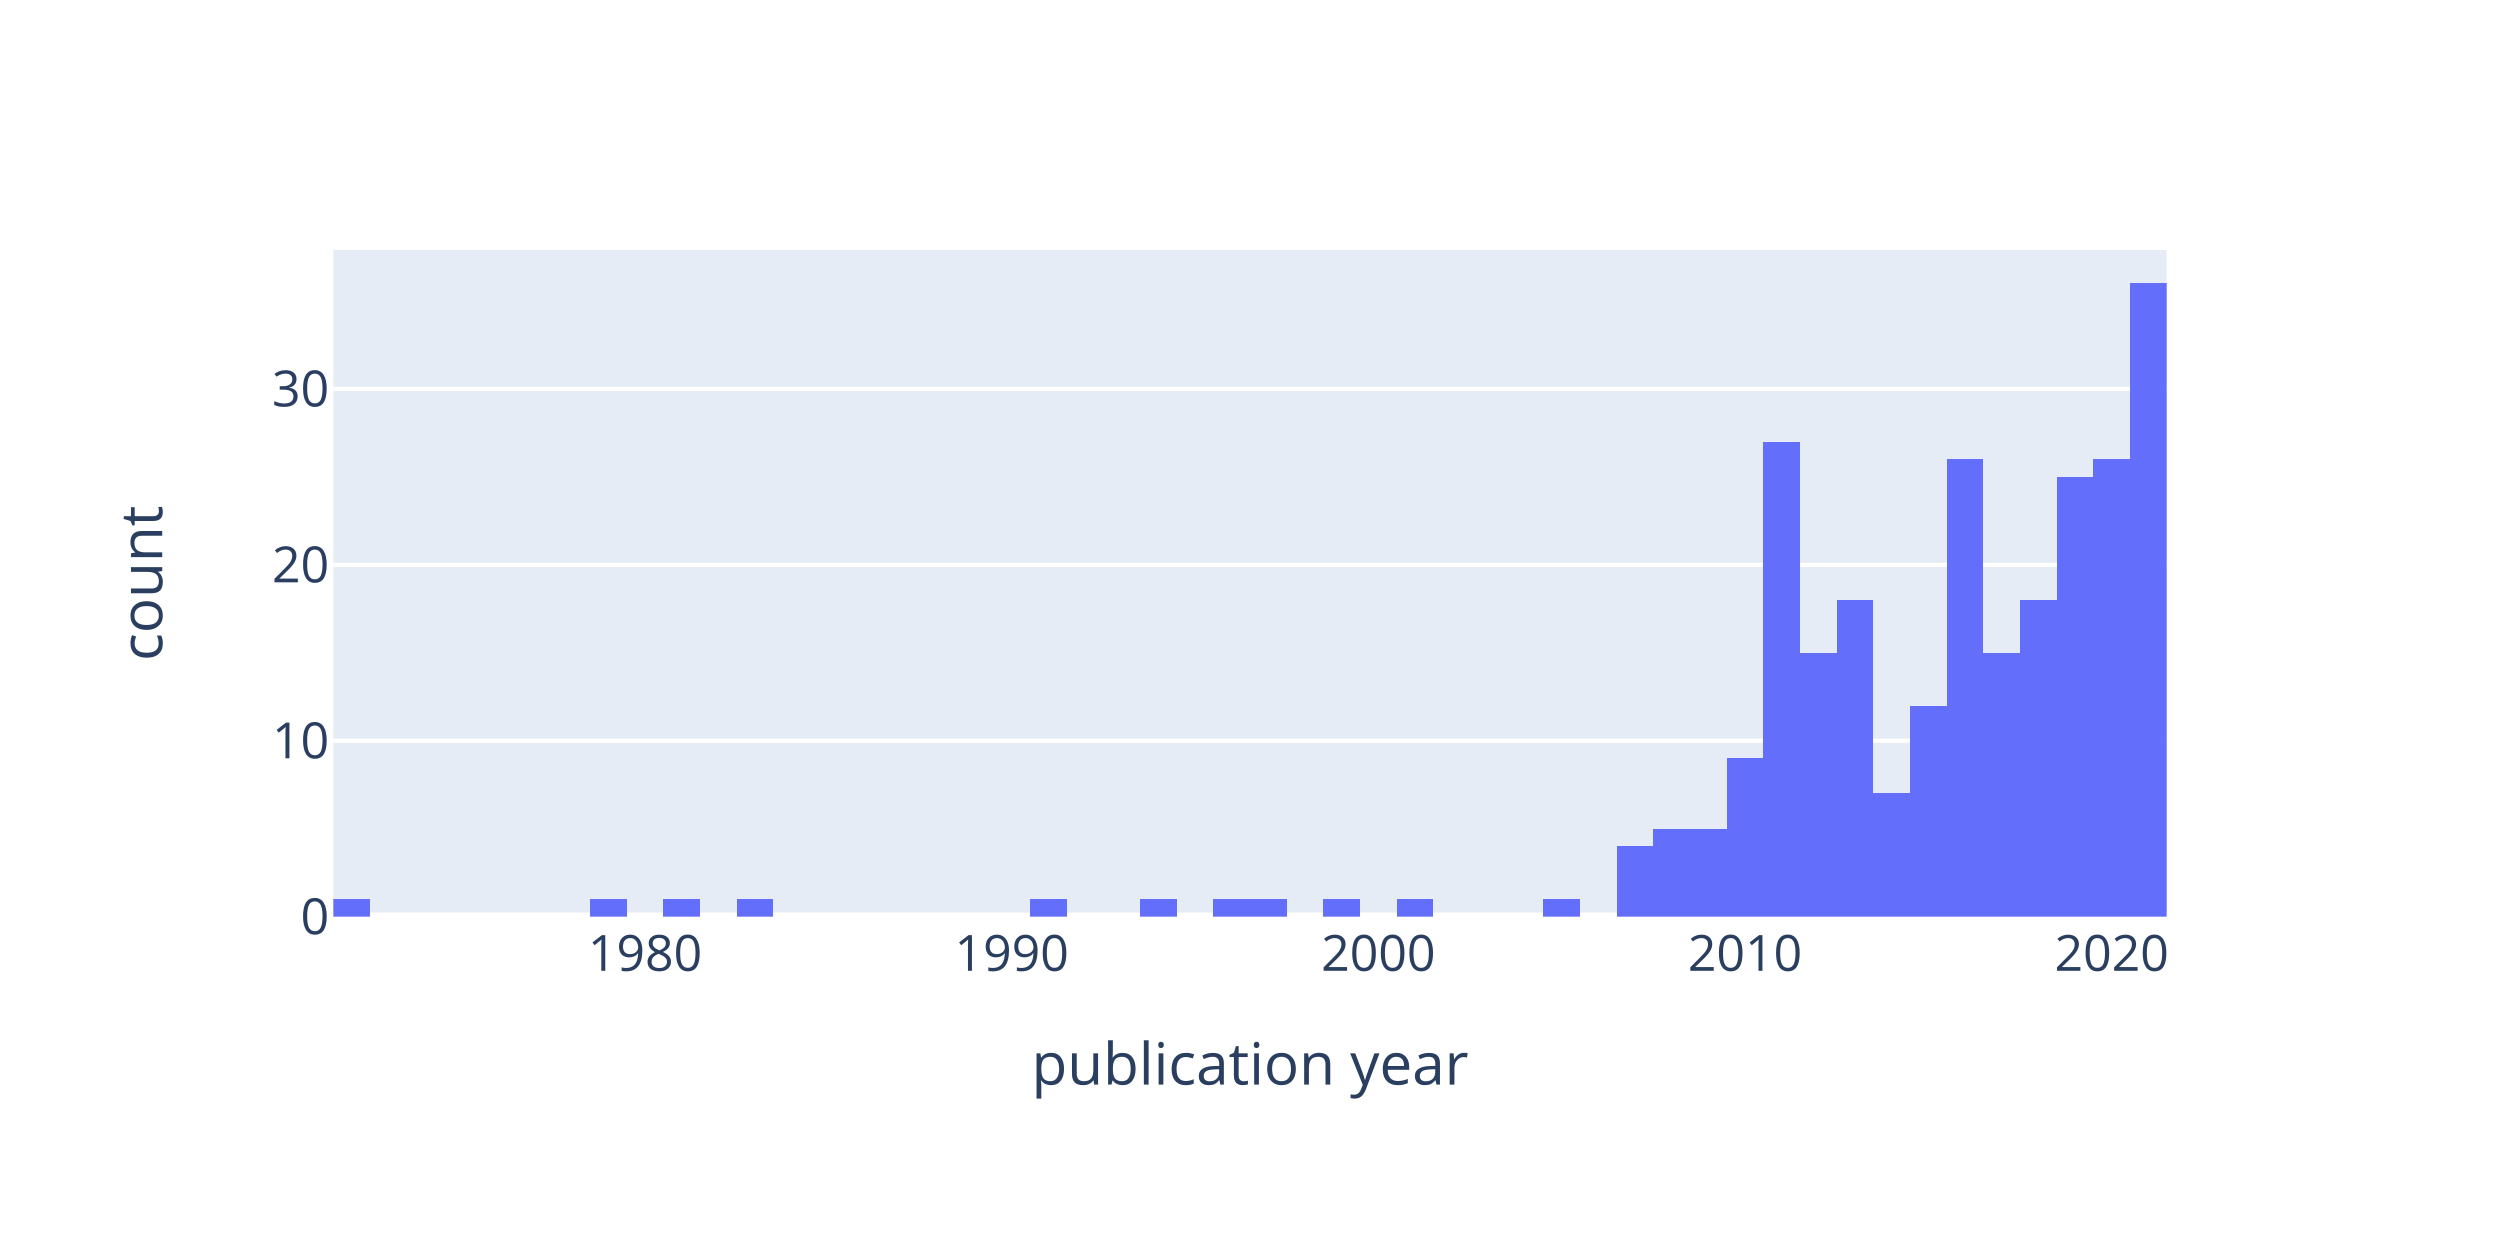
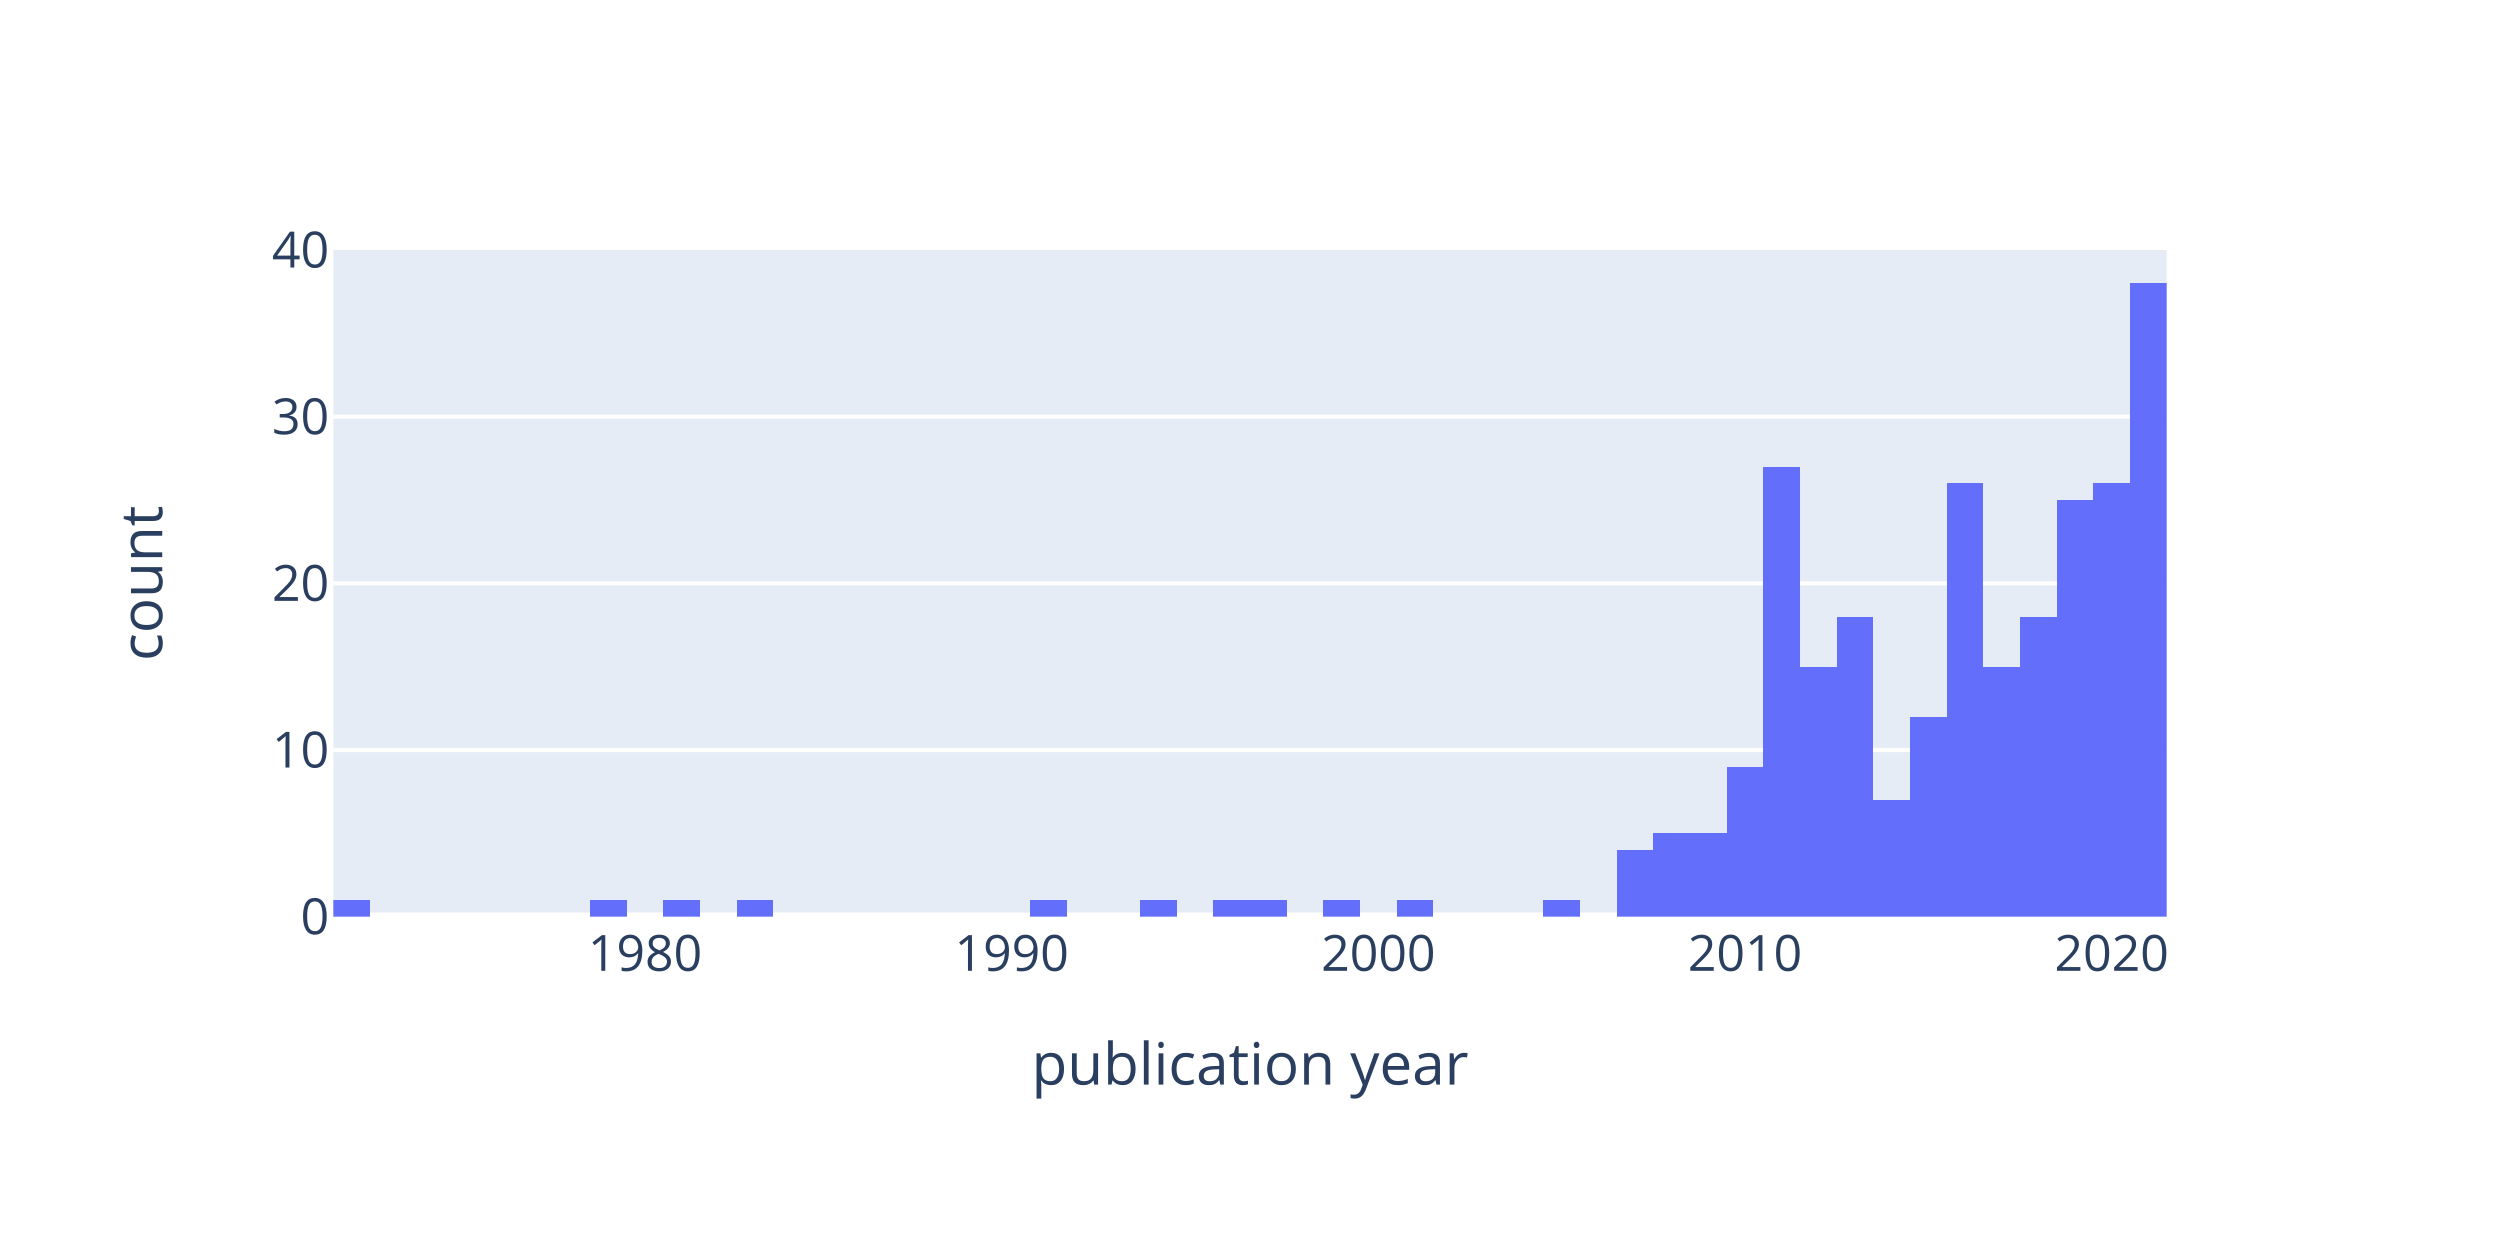
<svg xmlns="http://www.w3.org/2000/svg" class="main-svg" width="600" height="300" style="" viewBox="0 0 600 300">
  <rect x="0" y="0" width="600" height="300" style="fill: rgb(255, 255, 255); fill-opacity: 1;" />
-   <defs id="defs-c4c8d3">
+   <defs id="defs-df8f54">
    <g class="clips">
-       <clipPath id="clipc4c8d3xyplot" class="plotclip">
+       <clipPath id="clipdf8f54xyplot" class="plotclip">
        <rect width="440" height="160" />
      </clipPath>
-       <clipPath class="axesclip" id="clipc4c8d3x">
+       <clipPath class="axesclip" id="clipdf8f54x">
        <rect x="80" y="0" width="440" height="300" />
      </clipPath>
-       <clipPath class="axesclip" id="clipc4c8d3y">
+       <clipPath class="axesclip" id="clipdf8f54y">
        <rect x="0" y="60" width="600" height="160" />
      </clipPath>
-       <clipPath class="axesclip" id="clipc4c8d3xy">
+       <clipPath class="axesclip" id="clipdf8f54xy">
        <rect x="80" y="60" width="440" height="160" />
      </clipPath>
    </g>
    <g class="gradients" />
    <g class="patterns" />
  </defs>
  <g class="bglayer">
    <rect class="bg" x="80" y="60" width="440" height="160" style="fill: rgb(229, 236, 246); fill-opacity: 1; stroke-width: 0;" />
  </g>
  <g class="layer-below">
    <g class="imagelayer" />
    <g class="shapelayer" />
  </g>
  <g class="cartesianlayer">
    <g class="subplot xy">
      <g class="layer-subplot">
        <g class="shapelayer" />
        <g class="imagelayer" />
      </g>
      <g class="gridlayer">
        <g class="x" />
        <g class="y">
-           <path class="ygrid crisp" transform="translate(0,177.78)" d="M80,0h440" style="stroke: rgb(255, 255, 255); stroke-opacity: 1; stroke-width: 1px;" />
-           <path class="ygrid crisp" transform="translate(0,135.56)" d="M80,0h440" style="stroke: rgb(255, 255, 255); stroke-opacity: 1; stroke-width: 1px;" />
-           <path class="ygrid crisp" transform="translate(0,93.33)" d="M80,0h440" style="stroke: rgb(255, 255, 255); stroke-opacity: 1; stroke-width: 1px;" />
+           <path class="ygrid crisp" transform="translate(0,180)" d="M80,0h440" style="stroke: rgb(255, 255, 255); stroke-opacity: 1; stroke-width: 1px;" />
+           <path class="ygrid crisp" transform="translate(0,140)" d="M80,0h440" style="stroke: rgb(255, 255, 255); stroke-opacity: 1; stroke-width: 1px;" />
+           <path class="ygrid crisp" transform="translate(0,100)" d="M80,0h440" style="stroke: rgb(255, 255, 255); stroke-opacity: 1; stroke-width: 1px;" />
        </g>
      </g>
      <g class="zerolinelayer">
        <path class="yzl zl crisp" transform="translate(0,220)" d="M80,0h440" style="stroke: rgb(255, 255, 255); stroke-opacity: 1; stroke-width: 2px;" />
      </g>
      <path class="xlines-below" />
      <path class="ylines-below" />
      <g class="overlines-below" />
      <g class="xaxislayer-below" />
      <g class="yaxislayer-below" />
      <g class="overaxes-below" />
-       <g class="plot" transform="translate(80,60)" clip-path="url(#clipc4c8d3xyplot)">
+       <g class="plot" transform="translate(80,60)" clip-path="url(#clipdf8f54xyplot)">
        <g class="barlayer mlayer">
          <g class="trace bars" shape-rendering="crispEdges" style="opacity: 1;">
            <g class="points">
              <g class="point">
-                 <path d="M0,160V155.78H8.8V160Z" style="vector-effect: non-scaling-stroke; opacity: 1; stroke-width: 0px; fill: rgb(99, 110, 250); fill-opacity: 1;" />
-               </g>
-               <g class="point">
-                 <path d="M0,0Z" style="vector-effect: non-scaling-stroke; opacity: 1; stroke-width: 0px; fill: rgb(99, 110, 250); fill-opacity: 1;" />
-               </g>
-               <g class="point">
-                 <path d="M0,0Z" style="vector-effect: non-scaling-stroke; opacity: 1; stroke-width: 0px; fill: rgb(99, 110, 250); fill-opacity: 1;" />
-               </g>
-               <g class="point">
-                 <path d="M0,0Z" style="vector-effect: non-scaling-stroke; opacity: 1; stroke-width: 0px; fill: rgb(99, 110, 250); fill-opacity: 1;" />
-               </g>
-               <g class="point">
-                 <path d="M0,0Z" style="vector-effect: non-scaling-stroke; opacity: 1; stroke-width: 0px; fill: rgb(99, 110, 250); fill-opacity: 1;" />
-               </g>
-               <g class="point">
-                 <path d="M0,0Z" style="vector-effect: non-scaling-stroke; opacity: 1; stroke-width: 0px; fill: rgb(99, 110, 250); fill-opacity: 1;" />
-               </g>
-               <g class="point">
-                 <path d="M0,0Z" style="vector-effect: non-scaling-stroke; opacity: 1; stroke-width: 0px; fill: rgb(99, 110, 250); fill-opacity: 1;" />
-               </g>
-               <g class="point">
-                 <path d="M61.6,160V155.78H70.4V160Z" style="vector-effect: non-scaling-stroke; opacity: 1; stroke-width: 0px; fill: rgb(99, 110, 250); fill-opacity: 1;" />
-               </g>
-               <g class="point">
-                 <path d="M0,0Z" style="vector-effect: non-scaling-stroke; opacity: 1; stroke-width: 0px; fill: rgb(99, 110, 250); fill-opacity: 1;" />
-               </g>
-               <g class="point">
-                 <path d="M79.2,160V155.78H88V160Z" style="vector-effect: non-scaling-stroke; opacity: 1; stroke-width: 0px; fill: rgb(99, 110, 250); fill-opacity: 1;" />
-               </g>
-               <g class="point">
-                 <path d="M0,0Z" style="vector-effect: non-scaling-stroke; opacity: 1; stroke-width: 0px; fill: rgb(99, 110, 250); fill-opacity: 1;" />
-               </g>
-               <g class="point">
-                 <path d="M96.8,160V155.78H105.6V160Z" style="vector-effect: non-scaling-stroke; opacity: 1; stroke-width: 0px; fill: rgb(99, 110, 250); fill-opacity: 1;" />
-               </g>
-               <g class="point">
-                 <path d="M0,0Z" style="vector-effect: non-scaling-stroke; opacity: 1; stroke-width: 0px; fill: rgb(99, 110, 250); fill-opacity: 1;" />
-               </g>
-               <g class="point">
-                 <path d="M0,0Z" style="vector-effect: non-scaling-stroke; opacity: 1; stroke-width: 0px; fill: rgb(99, 110, 250); fill-opacity: 1;" />
-               </g>
-               <g class="point">
-                 <path d="M0,0Z" style="vector-effect: non-scaling-stroke; opacity: 1; stroke-width: 0px; fill: rgb(99, 110, 250); fill-opacity: 1;" />
-               </g>
-               <g class="point">
-                 <path d="M0,0Z" style="vector-effect: non-scaling-stroke; opacity: 1; stroke-width: 0px; fill: rgb(99, 110, 250); fill-opacity: 1;" />
-               </g>
-               <g class="point">
-                 <path d="M0,0Z" style="vector-effect: non-scaling-stroke; opacity: 1; stroke-width: 0px; fill: rgb(99, 110, 250); fill-opacity: 1;" />
-               </g>
-               <g class="point">
-                 <path d="M0,0Z" style="vector-effect: non-scaling-stroke; opacity: 1; stroke-width: 0px; fill: rgb(99, 110, 250); fill-opacity: 1;" />
-               </g>
-               <g class="point">
-                 <path d="M0,0Z" style="vector-effect: non-scaling-stroke; opacity: 1; stroke-width: 0px; fill: rgb(99, 110, 250); fill-opacity: 1;" />
-               </g>
-               <g class="point">
-                 <path d="M167.2,160V155.78H176V160Z" style="vector-effect: non-scaling-stroke; opacity: 1; stroke-width: 0px; fill: rgb(99, 110, 250); fill-opacity: 1;" />
-               </g>
-               <g class="point">
-                 <path d="M0,0Z" style="vector-effect: non-scaling-stroke; opacity: 1; stroke-width: 0px; fill: rgb(99, 110, 250); fill-opacity: 1;" />
-               </g>
-               <g class="point">
-                 <path d="M0,0Z" style="vector-effect: non-scaling-stroke; opacity: 1; stroke-width: 0px; fill: rgb(99, 110, 250); fill-opacity: 1;" />
-               </g>
-               <g class="point">
-                 <path d="M193.6,160V155.78H202.4V160Z" style="vector-effect: non-scaling-stroke; opacity: 1; stroke-width: 0px; fill: rgb(99, 110, 250); fill-opacity: 1;" />
-               </g>
-               <g class="point">
-                 <path d="M0,0Z" style="vector-effect: non-scaling-stroke; opacity: 1; stroke-width: 0px; fill: rgb(99, 110, 250); fill-opacity: 1;" />
-               </g>
-               <g class="point">
-                 <path d="M211.2,160V155.78H220V160Z" style="vector-effect: non-scaling-stroke; opacity: 1; stroke-width: 0px; fill: rgb(99, 110, 250); fill-opacity: 1;" />
-               </g>
-               <g class="point">
-                 <path d="M220,160V155.78H228.8V160Z" style="vector-effect: non-scaling-stroke; opacity: 1; stroke-width: 0px; fill: rgb(99, 110, 250); fill-opacity: 1;" />
-               </g>
-               <g class="point">
-                 <path d="M0,0Z" style="vector-effect: non-scaling-stroke; opacity: 1; stroke-width: 0px; fill: rgb(99, 110, 250); fill-opacity: 1;" />
-               </g>
-               <g class="point">
-                 <path d="M237.6,160V155.78H246.4V160Z" style="vector-effect: non-scaling-stroke; opacity: 1; stroke-width: 0px; fill: rgb(99, 110, 250); fill-opacity: 1;" />
-               </g>
-               <g class="point">
-                 <path d="M0,0Z" style="vector-effect: non-scaling-stroke; opacity: 1; stroke-width: 0px; fill: rgb(99, 110, 250); fill-opacity: 1;" />
-               </g>
-               <g class="point">
-                 <path d="M255.2,160V155.78H264V160Z" style="vector-effect: non-scaling-stroke; opacity: 1; stroke-width: 0px; fill: rgb(99, 110, 250); fill-opacity: 1;" />
-               </g>
-               <g class="point">
-                 <path d="M0,0Z" style="vector-effect: non-scaling-stroke; opacity: 1; stroke-width: 0px; fill: rgb(99, 110, 250); fill-opacity: 1;" />
-               </g>
-               <g class="point">
-                 <path d="M0,0Z" style="vector-effect: non-scaling-stroke; opacity: 1; stroke-width: 0px; fill: rgb(99, 110, 250); fill-opacity: 1;" />
-               </g>
-               <g class="point">
-                 <path d="M0,0Z" style="vector-effect: non-scaling-stroke; opacity: 1; stroke-width: 0px; fill: rgb(99, 110, 250); fill-opacity: 1;" />
-               </g>
-               <g class="point">
-                 <path d="M290.4,160V155.78H299.2V160Z" style="vector-effect: non-scaling-stroke; opacity: 1; stroke-width: 0px; fill: rgb(99, 110, 250); fill-opacity: 1;" />
-               </g>
-               <g class="point">
-                 <path d="M0,0Z" style="vector-effect: non-scaling-stroke; opacity: 1; stroke-width: 0px; fill: rgb(99, 110, 250); fill-opacity: 1;" />
-               </g>
-               <g class="point">
-                 <path d="M308,160V143.11H316.8V160Z" style="vector-effect: non-scaling-stroke; opacity: 1; stroke-width: 0px; fill: rgb(99, 110, 250); fill-opacity: 1;" />
-               </g>
-               <g class="point">
-                 <path d="M316.8,160V138.89H325.6V160Z" style="vector-effect: non-scaling-stroke; opacity: 1; stroke-width: 0px; fill: rgb(99, 110, 250); fill-opacity: 1;" />
-               </g>
-               <g class="point">
-                 <path d="M325.6,160V138.89H334.4V160Z" style="vector-effect: non-scaling-stroke; opacity: 1; stroke-width: 0px; fill: rgb(99, 110, 250); fill-opacity: 1;" />
-               </g>
-               <g class="point">
-                 <path d="M334.4,160V122H343.2V160Z" style="vector-effect: non-scaling-stroke; opacity: 1; stroke-width: 0px; fill: rgb(99, 110, 250); fill-opacity: 1;" />
-               </g>
-               <g class="point">
-                 <path d="M343.2,160V46H352V160Z" style="vector-effect: non-scaling-stroke; opacity: 1; stroke-width: 0px; fill: rgb(99, 110, 250); fill-opacity: 1;" />
-               </g>
-               <g class="point">
-                 <path d="M352,160V96.67H360.8V160Z" style="vector-effect: non-scaling-stroke; opacity: 1; stroke-width: 0px; fill: rgb(99, 110, 250); fill-opacity: 1;" />
-               </g>
-               <g class="point">
-                 <path d="M360.8,160V84H369.6V160Z" style="vector-effect: non-scaling-stroke; opacity: 1; stroke-width: 0px; fill: rgb(99, 110, 250); fill-opacity: 1;" />
-               </g>
-               <g class="point">
-                 <path d="M369.6,160V130.44H378.4V160Z" style="vector-effect: non-scaling-stroke; opacity: 1; stroke-width: 0px; fill: rgb(99, 110, 250); fill-opacity: 1;" />
-               </g>
-               <g class="point">
-                 <path d="M378.4,160V109.33H387.2V160Z" style="vector-effect: non-scaling-stroke; opacity: 1; stroke-width: 0px; fill: rgb(99, 110, 250); fill-opacity: 1;" />
-               </g>
-               <g class="point">
-                 <path d="M387.2,160V50.22H396V160Z" style="vector-effect: non-scaling-stroke; opacity: 1; stroke-width: 0px; fill: rgb(99, 110, 250); fill-opacity: 1;" />
-               </g>
-               <g class="point">
-                 <path d="M396,160V96.67H404.8V160Z" style="vector-effect: non-scaling-stroke; opacity: 1; stroke-width: 0px; fill: rgb(99, 110, 250); fill-opacity: 1;" />
-               </g>
-               <g class="point">
-                 <path d="M404.8,160V84H413.6V160Z" style="vector-effect: non-scaling-stroke; opacity: 1; stroke-width: 0px; fill: rgb(99, 110, 250); fill-opacity: 1;" />
-               </g>
-               <g class="point">
-                 <path d="M413.6,160V54.44H422.4V160Z" style="vector-effect: non-scaling-stroke; opacity: 1; stroke-width: 0px; fill: rgb(99, 110, 250); fill-opacity: 1;" />
-               </g>
-               <g class="point">
-                 <path d="M422.4,160V50.22H431.2V160Z" style="vector-effect: non-scaling-stroke; opacity: 1; stroke-width: 0px; fill: rgb(99, 110, 250); fill-opacity: 1;" />
+                 <path d="M0,160V156H8.8V160Z" style="vector-effect: non-scaling-stroke; opacity: 1; stroke-width: 0px; fill: rgb(99, 110, 250); fill-opacity: 1;" />
+               </g>
+               <g class="point">
+                 <path d="M0,0Z" style="vector-effect: non-scaling-stroke; opacity: 1; stroke-width: 0px; fill: rgb(99, 110, 250); fill-opacity: 1;" />
+               </g>
+               <g class="point">
+                 <path d="M0,0Z" style="vector-effect: non-scaling-stroke; opacity: 1; stroke-width: 0px; fill: rgb(99, 110, 250); fill-opacity: 1;" />
+               </g>
+               <g class="point">
+                 <path d="M0,0Z" style="vector-effect: non-scaling-stroke; opacity: 1; stroke-width: 0px; fill: rgb(99, 110, 250); fill-opacity: 1;" />
+               </g>
+               <g class="point">
+                 <path d="M0,0Z" style="vector-effect: non-scaling-stroke; opacity: 1; stroke-width: 0px; fill: rgb(99, 110, 250); fill-opacity: 1;" />
+               </g>
+               <g class="point">
+                 <path d="M0,0Z" style="vector-effect: non-scaling-stroke; opacity: 1; stroke-width: 0px; fill: rgb(99, 110, 250); fill-opacity: 1;" />
+               </g>
+               <g class="point">
+                 <path d="M0,0Z" style="vector-effect: non-scaling-stroke; opacity: 1; stroke-width: 0px; fill: rgb(99, 110, 250); fill-opacity: 1;" />
+               </g>
+               <g class="point">
+                 <path d="M61.6,160V156H70.4V160Z" style="vector-effect: non-scaling-stroke; opacity: 1; stroke-width: 0px; fill: rgb(99, 110, 250); fill-opacity: 1;" />
+               </g>
+               <g class="point">
+                 <path d="M0,0Z" style="vector-effect: non-scaling-stroke; opacity: 1; stroke-width: 0px; fill: rgb(99, 110, 250); fill-opacity: 1;" />
+               </g>
+               <g class="point">
+                 <path d="M79.2,160V156H88V160Z" style="vector-effect: non-scaling-stroke; opacity: 1; stroke-width: 0px; fill: rgb(99, 110, 250); fill-opacity: 1;" />
+               </g>
+               <g class="point">
+                 <path d="M0,0Z" style="vector-effect: non-scaling-stroke; opacity: 1; stroke-width: 0px; fill: rgb(99, 110, 250); fill-opacity: 1;" />
+               </g>
+               <g class="point">
+                 <path d="M96.8,160V156H105.6V160Z" style="vector-effect: non-scaling-stroke; opacity: 1; stroke-width: 0px; fill: rgb(99, 110, 250); fill-opacity: 1;" />
+               </g>
+               <g class="point">
+                 <path d="M0,0Z" style="vector-effect: non-scaling-stroke; opacity: 1; stroke-width: 0px; fill: rgb(99, 110, 250); fill-opacity: 1;" />
+               </g>
+               <g class="point">
+                 <path d="M0,0Z" style="vector-effect: non-scaling-stroke; opacity: 1; stroke-width: 0px; fill: rgb(99, 110, 250); fill-opacity: 1;" />
+               </g>
+               <g class="point">
+                 <path d="M0,0Z" style="vector-effect: non-scaling-stroke; opacity: 1; stroke-width: 0px; fill: rgb(99, 110, 250); fill-opacity: 1;" />
+               </g>
+               <g class="point">
+                 <path d="M0,0Z" style="vector-effect: non-scaling-stroke; opacity: 1; stroke-width: 0px; fill: rgb(99, 110, 250); fill-opacity: 1;" />
+               </g>
+               <g class="point">
+                 <path d="M0,0Z" style="vector-effect: non-scaling-stroke; opacity: 1; stroke-width: 0px; fill: rgb(99, 110, 250); fill-opacity: 1;" />
+               </g>
+               <g class="point">
+                 <path d="M0,0Z" style="vector-effect: non-scaling-stroke; opacity: 1; stroke-width: 0px; fill: rgb(99, 110, 250); fill-opacity: 1;" />
+               </g>
+               <g class="point">
+                 <path d="M0,0Z" style="vector-effect: non-scaling-stroke; opacity: 1; stroke-width: 0px; fill: rgb(99, 110, 250); fill-opacity: 1;" />
+               </g>
+               <g class="point">
+                 <path d="M167.2,160V156H176V160Z" style="vector-effect: non-scaling-stroke; opacity: 1; stroke-width: 0px; fill: rgb(99, 110, 250); fill-opacity: 1;" />
+               </g>
+               <g class="point">
+                 <path d="M0,0Z" style="vector-effect: non-scaling-stroke; opacity: 1; stroke-width: 0px; fill: rgb(99, 110, 250); fill-opacity: 1;" />
+               </g>
+               <g class="point">
+                 <path d="M0,0Z" style="vector-effect: non-scaling-stroke; opacity: 1; stroke-width: 0px; fill: rgb(99, 110, 250); fill-opacity: 1;" />
+               </g>
+               <g class="point">
+                 <path d="M193.6,160V156H202.4V160Z" style="vector-effect: non-scaling-stroke; opacity: 1; stroke-width: 0px; fill: rgb(99, 110, 250); fill-opacity: 1;" />
+               </g>
+               <g class="point">
+                 <path d="M0,0Z" style="vector-effect: non-scaling-stroke; opacity: 1; stroke-width: 0px; fill: rgb(99, 110, 250); fill-opacity: 1;" />
+               </g>
+               <g class="point">
+                 <path d="M211.2,160V156H220V160Z" style="vector-effect: non-scaling-stroke; opacity: 1; stroke-width: 0px; fill: rgb(99, 110, 250); fill-opacity: 1;" />
+               </g>
+               <g class="point">
+                 <path d="M220,160V156H228.8V160Z" style="vector-effect: non-scaling-stroke; opacity: 1; stroke-width: 0px; fill: rgb(99, 110, 250); fill-opacity: 1;" />
+               </g>
+               <g class="point">
+                 <path d="M0,0Z" style="vector-effect: non-scaling-stroke; opacity: 1; stroke-width: 0px; fill: rgb(99, 110, 250); fill-opacity: 1;" />
+               </g>
+               <g class="point">
+                 <path d="M237.6,160V156H246.4V160Z" style="vector-effect: non-scaling-stroke; opacity: 1; stroke-width: 0px; fill: rgb(99, 110, 250); fill-opacity: 1;" />
+               </g>
+               <g class="point">
+                 <path d="M0,0Z" style="vector-effect: non-scaling-stroke; opacity: 1; stroke-width: 0px; fill: rgb(99, 110, 250); fill-opacity: 1;" />
+               </g>
+               <g class="point">
+                 <path d="M255.2,160V156H264V160Z" style="vector-effect: non-scaling-stroke; opacity: 1; stroke-width: 0px; fill: rgb(99, 110, 250); fill-opacity: 1;" />
+               </g>
+               <g class="point">
+                 <path d="M0,0Z" style="vector-effect: non-scaling-stroke; opacity: 1; stroke-width: 0px; fill: rgb(99, 110, 250); fill-opacity: 1;" />
+               </g>
+               <g class="point">
+                 <path d="M0,0Z" style="vector-effect: non-scaling-stroke; opacity: 1; stroke-width: 0px; fill: rgb(99, 110, 250); fill-opacity: 1;" />
+               </g>
+               <g class="point">
+                 <path d="M0,0Z" style="vector-effect: non-scaling-stroke; opacity: 1; stroke-width: 0px; fill: rgb(99, 110, 250); fill-opacity: 1;" />
+               </g>
+               <g class="point">
+                 <path d="M290.4,160V156H299.2V160Z" style="vector-effect: non-scaling-stroke; opacity: 1; stroke-width: 0px; fill: rgb(99, 110, 250); fill-opacity: 1;" />
+               </g>
+               <g class="point">
+                 <path d="M0,0Z" style="vector-effect: non-scaling-stroke; opacity: 1; stroke-width: 0px; fill: rgb(99, 110, 250); fill-opacity: 1;" />
+               </g>
+               <g class="point">
+                 <path d="M308,160V144H316.8V160Z" style="vector-effect: non-scaling-stroke; opacity: 1; stroke-width: 0px; fill: rgb(99, 110, 250); fill-opacity: 1;" />
+               </g>
+               <g class="point">
+                 <path d="M316.8,160V140H325.6V160Z" style="vector-effect: non-scaling-stroke; opacity: 1; stroke-width: 0px; fill: rgb(99, 110, 250); fill-opacity: 1;" />
+               </g>
+               <g class="point">
+                 <path d="M325.6,160V140H334.4V160Z" style="vector-effect: non-scaling-stroke; opacity: 1; stroke-width: 0px; fill: rgb(99, 110, 250); fill-opacity: 1;" />
+               </g>
+               <g class="point">
+                 <path d="M334.4,160V124H343.2V160Z" style="vector-effect: non-scaling-stroke; opacity: 1; stroke-width: 0px; fill: rgb(99, 110, 250); fill-opacity: 1;" />
+               </g>
+               <g class="point">
+                 <path d="M343.2,160V52H352V160Z" style="vector-effect: non-scaling-stroke; opacity: 1; stroke-width: 0px; fill: rgb(99, 110, 250); fill-opacity: 1;" />
+               </g>
+               <g class="point">
+                 <path d="M352,160V100H360.8V160Z" style="vector-effect: non-scaling-stroke; opacity: 1; stroke-width: 0px; fill: rgb(99, 110, 250); fill-opacity: 1;" />
+               </g>
+               <g class="point">
+                 <path d="M360.8,160V88H369.6V160Z" style="vector-effect: non-scaling-stroke; opacity: 1; stroke-width: 0px; fill: rgb(99, 110, 250); fill-opacity: 1;" />
+               </g>
+               <g class="point">
+                 <path d="M369.6,160V132H378.4V160Z" style="vector-effect: non-scaling-stroke; opacity: 1; stroke-width: 0px; fill: rgb(99, 110, 250); fill-opacity: 1;" />
+               </g>
+               <g class="point">
+                 <path d="M378.4,160V112H387.2V160Z" style="vector-effect: non-scaling-stroke; opacity: 1; stroke-width: 0px; fill: rgb(99, 110, 250); fill-opacity: 1;" />
+               </g>
+               <g class="point">
+                 <path d="M387.2,160V56H396V160Z" style="vector-effect: non-scaling-stroke; opacity: 1; stroke-width: 0px; fill: rgb(99, 110, 250); fill-opacity: 1;" />
+               </g>
+               <g class="point">
+                 <path d="M396,160V100H404.8V160Z" style="vector-effect: non-scaling-stroke; opacity: 1; stroke-width: 0px; fill: rgb(99, 110, 250); fill-opacity: 1;" />
+               </g>
+               <g class="point">
+                 <path d="M404.8,160V88H413.6V160Z" style="vector-effect: non-scaling-stroke; opacity: 1; stroke-width: 0px; fill: rgb(99, 110, 250); fill-opacity: 1;" />
+               </g>
+               <g class="point">
+                 <path d="M413.6,160V60H422.4V160Z" style="vector-effect: non-scaling-stroke; opacity: 1; stroke-width: 0px; fill: rgb(99, 110, 250); fill-opacity: 1;" />
+               </g>
+               <g class="point">
+                 <path d="M422.4,160V56H431.2V160Z" style="vector-effect: non-scaling-stroke; opacity: 1; stroke-width: 0px; fill: rgb(99, 110, 250); fill-opacity: 1;" />
              </g>
              <g class="point">
                <path d="M431.2,160V8H440V160Z" style="vector-effect: non-scaling-stroke; opacity: 1; stroke-width: 0px; fill: rgb(99, 110, 250); fill-opacity: 1;" />
              </g>
            </g>
          </g>
        </g>
      </g>
      <g class="overplot" />
      <path class="xlines-above crisp" d="M0,0" style="fill: none;" />
      <path class="ylines-above crisp" d="M0,0" style="fill: none;" />
      <g class="overlines-above" />
      <g class="xaxislayer-above">
        <g class="xtick">
          <text text-anchor="middle" x="0" y="233" transform="translate(154.8,0)" style="font-family: 'Open Sans', verdana, arial, sans-serif; font-size: 12px; fill: rgb(42, 63, 95); fill-opacity: 1; white-space: pre; opacity: 1;">1980</text>
        </g>
        <g class="xtick">
          <text text-anchor="middle" x="0" y="233" style="font-family: 'Open Sans', verdana, arial, sans-serif; font-size: 12px; fill: rgb(42, 63, 95); fill-opacity: 1; white-space: pre; opacity: 1;" transform="translate(242.8,0)">1990</text>
        </g>
        <g class="xtick">
          <text text-anchor="middle" x="0" y="233" style="font-family: 'Open Sans', verdana, arial, sans-serif; font-size: 12px; fill: rgb(42, 63, 95); fill-opacity: 1; white-space: pre; opacity: 1;" transform="translate(330.8,0)">2000</text>
        </g>
        <g class="xtick">
          <text text-anchor="middle" x="0" y="233" style="font-family: 'Open Sans', verdana, arial, sans-serif; font-size: 12px; fill: rgb(42, 63, 95); fill-opacity: 1; white-space: pre; opacity: 1;" transform="translate(418.8,0)">2010</text>
        </g>
        <g class="xtick">
          <text text-anchor="middle" x="0" y="233" style="font-family: 'Open Sans', verdana, arial, sans-serif; font-size: 12px; fill: rgb(42, 63, 95); fill-opacity: 1; white-space: pre; opacity: 1;" transform="translate(506.8,0)">2020</text>
        </g>
      </g>
      <g class="yaxislayer-above">
        <g class="ytick">
          <text text-anchor="end" x="79" y="4.2" transform="translate(0,220)" style="font-family: 'Open Sans', verdana, arial, sans-serif; font-size: 12px; fill: rgb(42, 63, 95); fill-opacity: 1; white-space: pre; opacity: 1;">0</text>
        </g>
        <g class="ytick">
-           <text text-anchor="end" x="79" y="4.2" style="font-family: 'Open Sans', verdana, arial, sans-serif; font-size: 12px; fill: rgb(42, 63, 95); fill-opacity: 1; white-space: pre; opacity: 1;" transform="translate(0,177.78)">10</text>
-         </g>
-         <g class="ytick">
-           <text text-anchor="end" x="79" y="4.2" style="font-family: 'Open Sans', verdana, arial, sans-serif; font-size: 12px; fill: rgb(42, 63, 95); fill-opacity: 1; white-space: pre; opacity: 1;" transform="translate(0,135.56)">20</text>
-         </g>
-         <g class="ytick">
-           <text text-anchor="end" x="79" y="4.2" style="font-family: 'Open Sans', verdana, arial, sans-serif; font-size: 12px; fill: rgb(42, 63, 95); fill-opacity: 1; white-space: pre; opacity: 1;" transform="translate(0,93.33)">30</text>
+           <text text-anchor="end" x="79" y="4.2" style="font-family: 'Open Sans', verdana, arial, sans-serif; font-size: 12px; fill: rgb(42, 63, 95); fill-opacity: 1; white-space: pre; opacity: 1;" transform="translate(0,180)">10</text>
+         </g>
+         <g class="ytick">
+           <text text-anchor="end" x="79" y="4.2" style="font-family: 'Open Sans', verdana, arial, sans-serif; font-size: 12px; fill: rgb(42, 63, 95); fill-opacity: 1; white-space: pre; opacity: 1;" transform="translate(0,140)">20</text>
+         </g>
+         <g class="ytick">
+           <text text-anchor="end" x="79" y="4.2" style="font-family: 'Open Sans', verdana, arial, sans-serif; font-size: 12px; fill: rgb(42, 63, 95); fill-opacity: 1; white-space: pre; opacity: 1;" transform="translate(0,100)">30</text>
+         </g>
+         <g class="ytick">
+           <text text-anchor="end" x="79" y="4.2" style="font-family: 'Open Sans', verdana, arial, sans-serif; font-size: 12px; fill: rgb(42, 63, 95); fill-opacity: 1; white-space: pre; opacity: 1;" transform="translate(0,60)">40</text>
        </g>
      </g>
      <g class="overaxes-above" />
    </g>
  </g>
  <g class="polarlayer" />
  <g class="smithlayer" />
  <g class="ternarylayer" />
  <g class="geolayer" />
  <g class="funnelarealayer" />
  <g class="pielayer" />
  <g class="iciclelayer" />
  <g class="treemaplayer" />
  <g class="sunburstlayer" />
  <g class="glimages" />
-   <defs id="topdefs-c4c8d3">
+   <defs id="topdefs-df8f54">
    <g class="clips" />
  </defs>
  <g class="layer-above">
    <g class="imagelayer" />
    <g class="shapelayer" />
  </g>
  <g class="infolayer">
    <g class="g-gtitle" />
    <g class="g-xtitle">
      <text class="xtitle" x="300" y="260.3" text-anchor="middle" style="font-family: 'Open Sans', verdana, arial, sans-serif; font-size: 14px; fill: rgb(42, 63, 95); opacity: 1; font-weight: normal; white-space: pre;">publication year</text>
    </g>
    <g class="g-ytitle">
      <text class="ytitle" transform="rotate(-90,38.93438,140)" x="38.934" y="140" text-anchor="middle" style="font-family: 'Open Sans', verdana, arial, sans-serif; font-size: 14px; fill: rgb(42, 63, 95); opacity: 1; font-weight: normal; white-space: pre;">count</text>
    </g>
  </g>
</svg>
